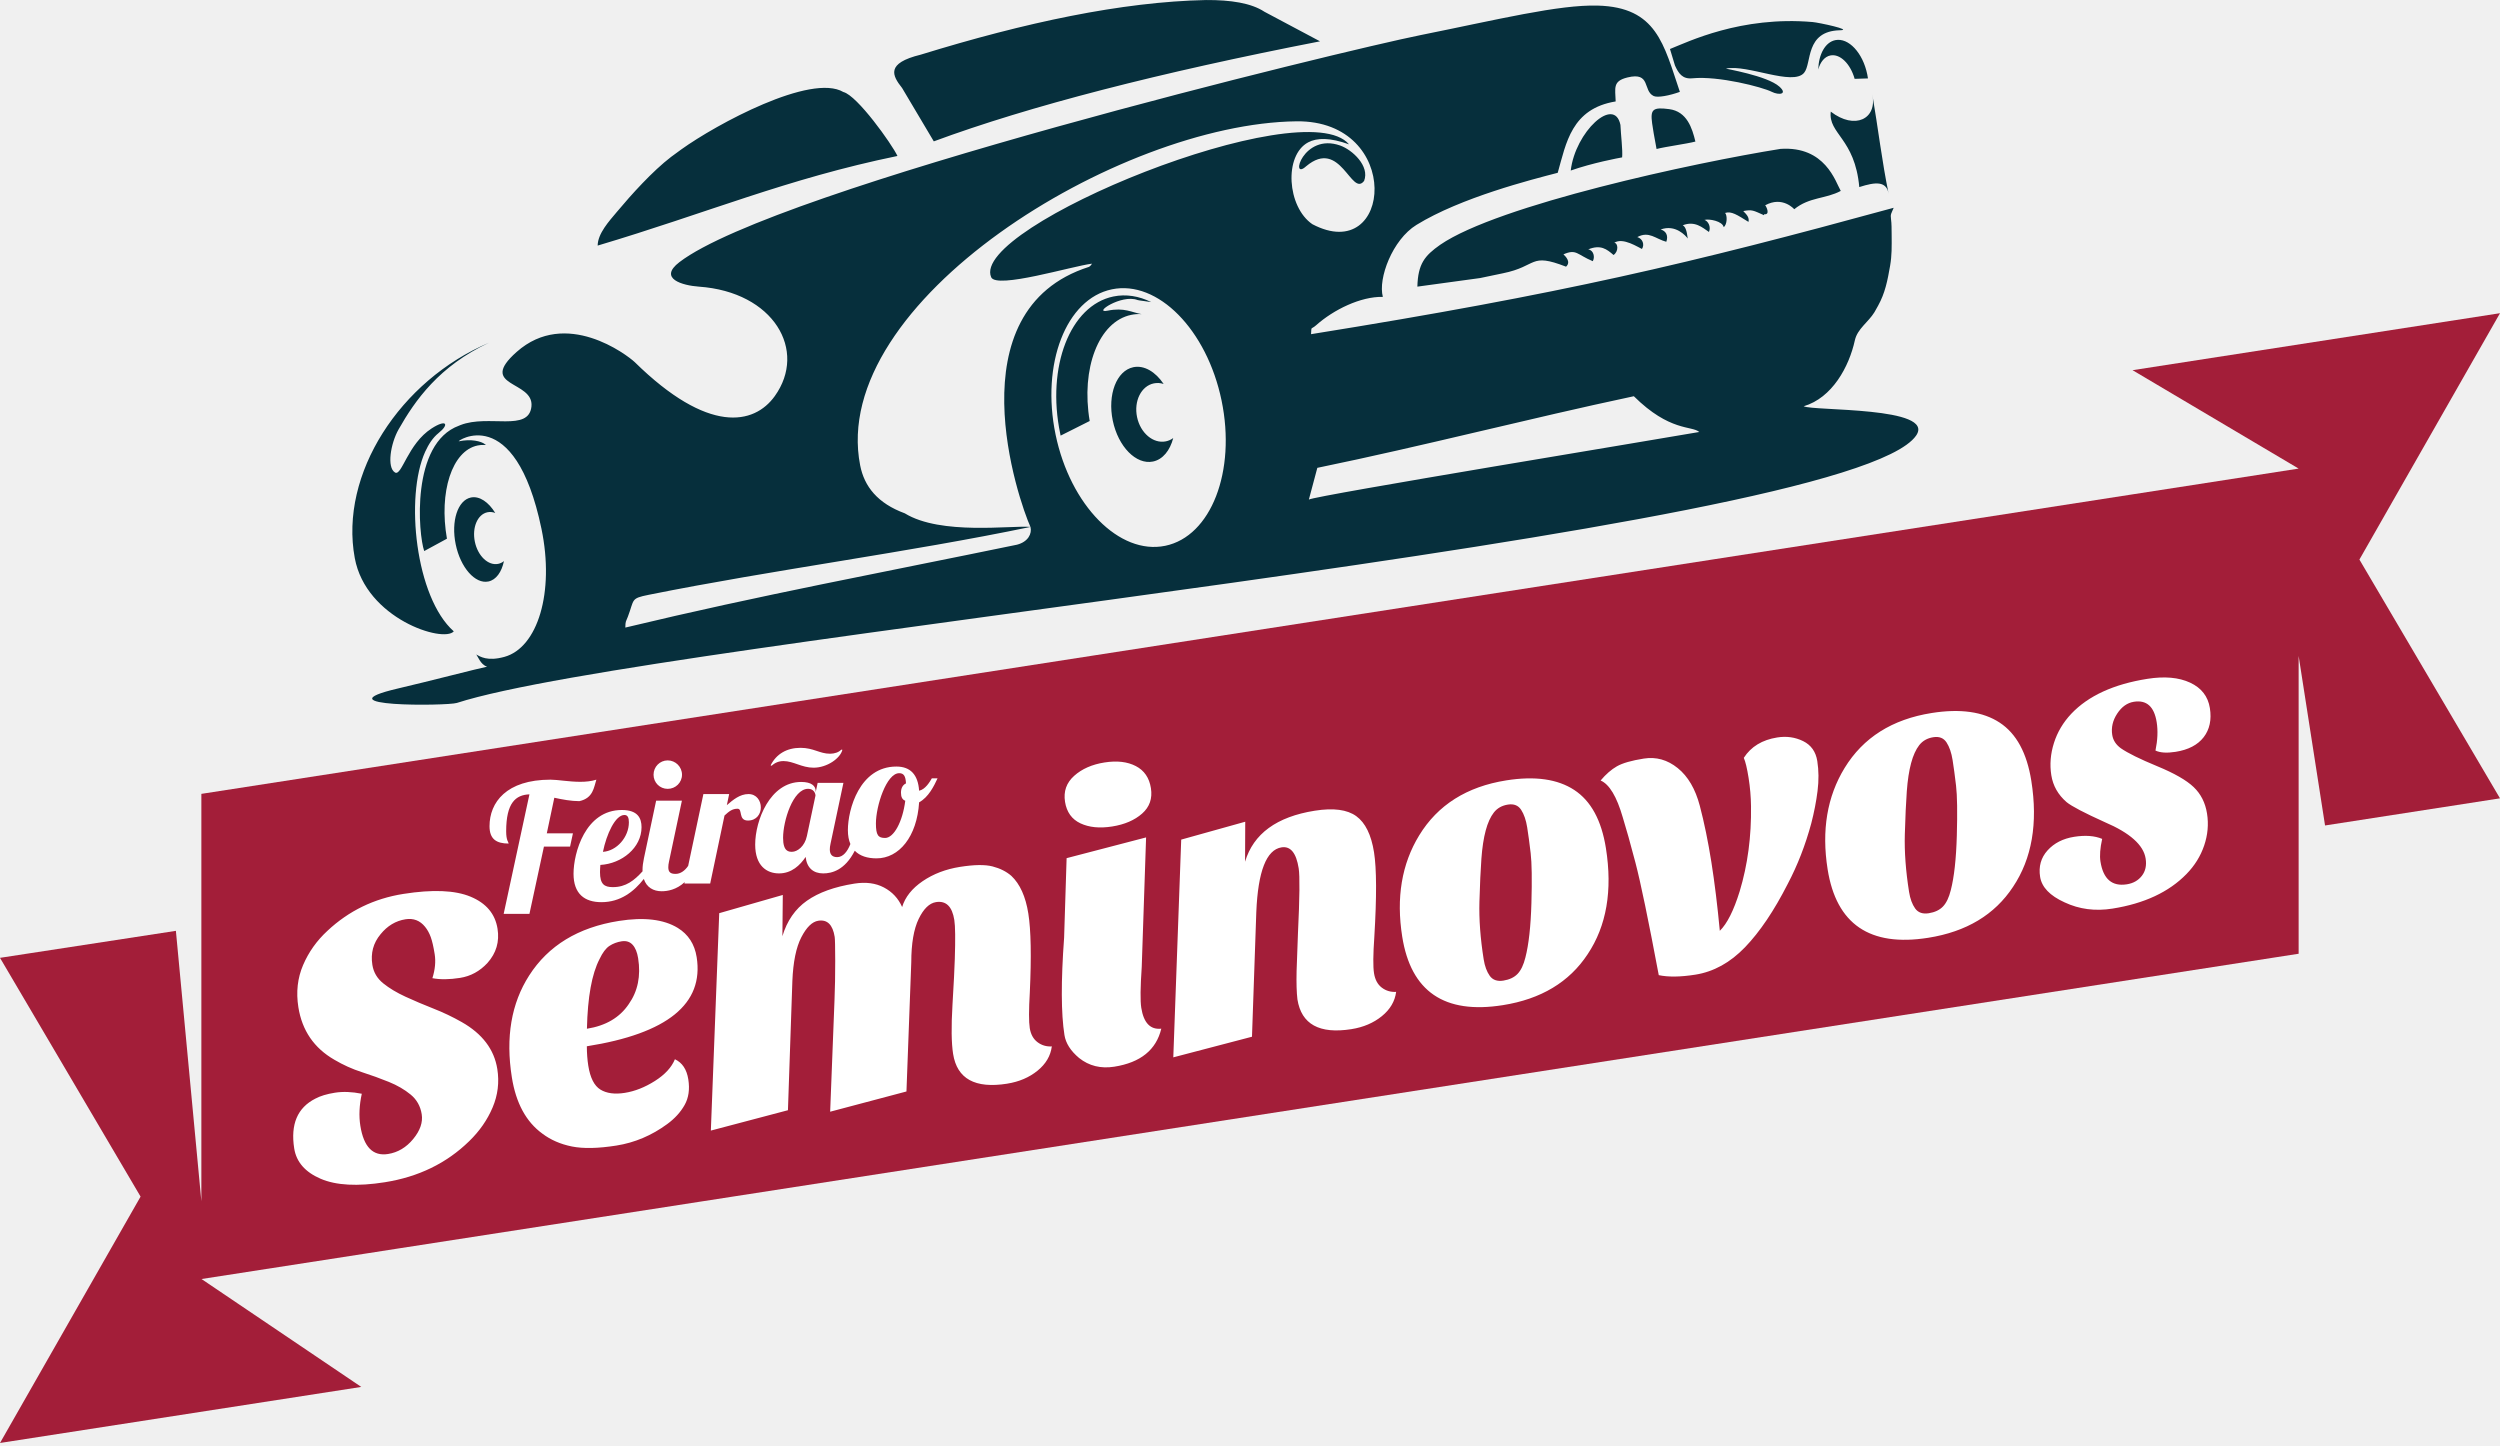
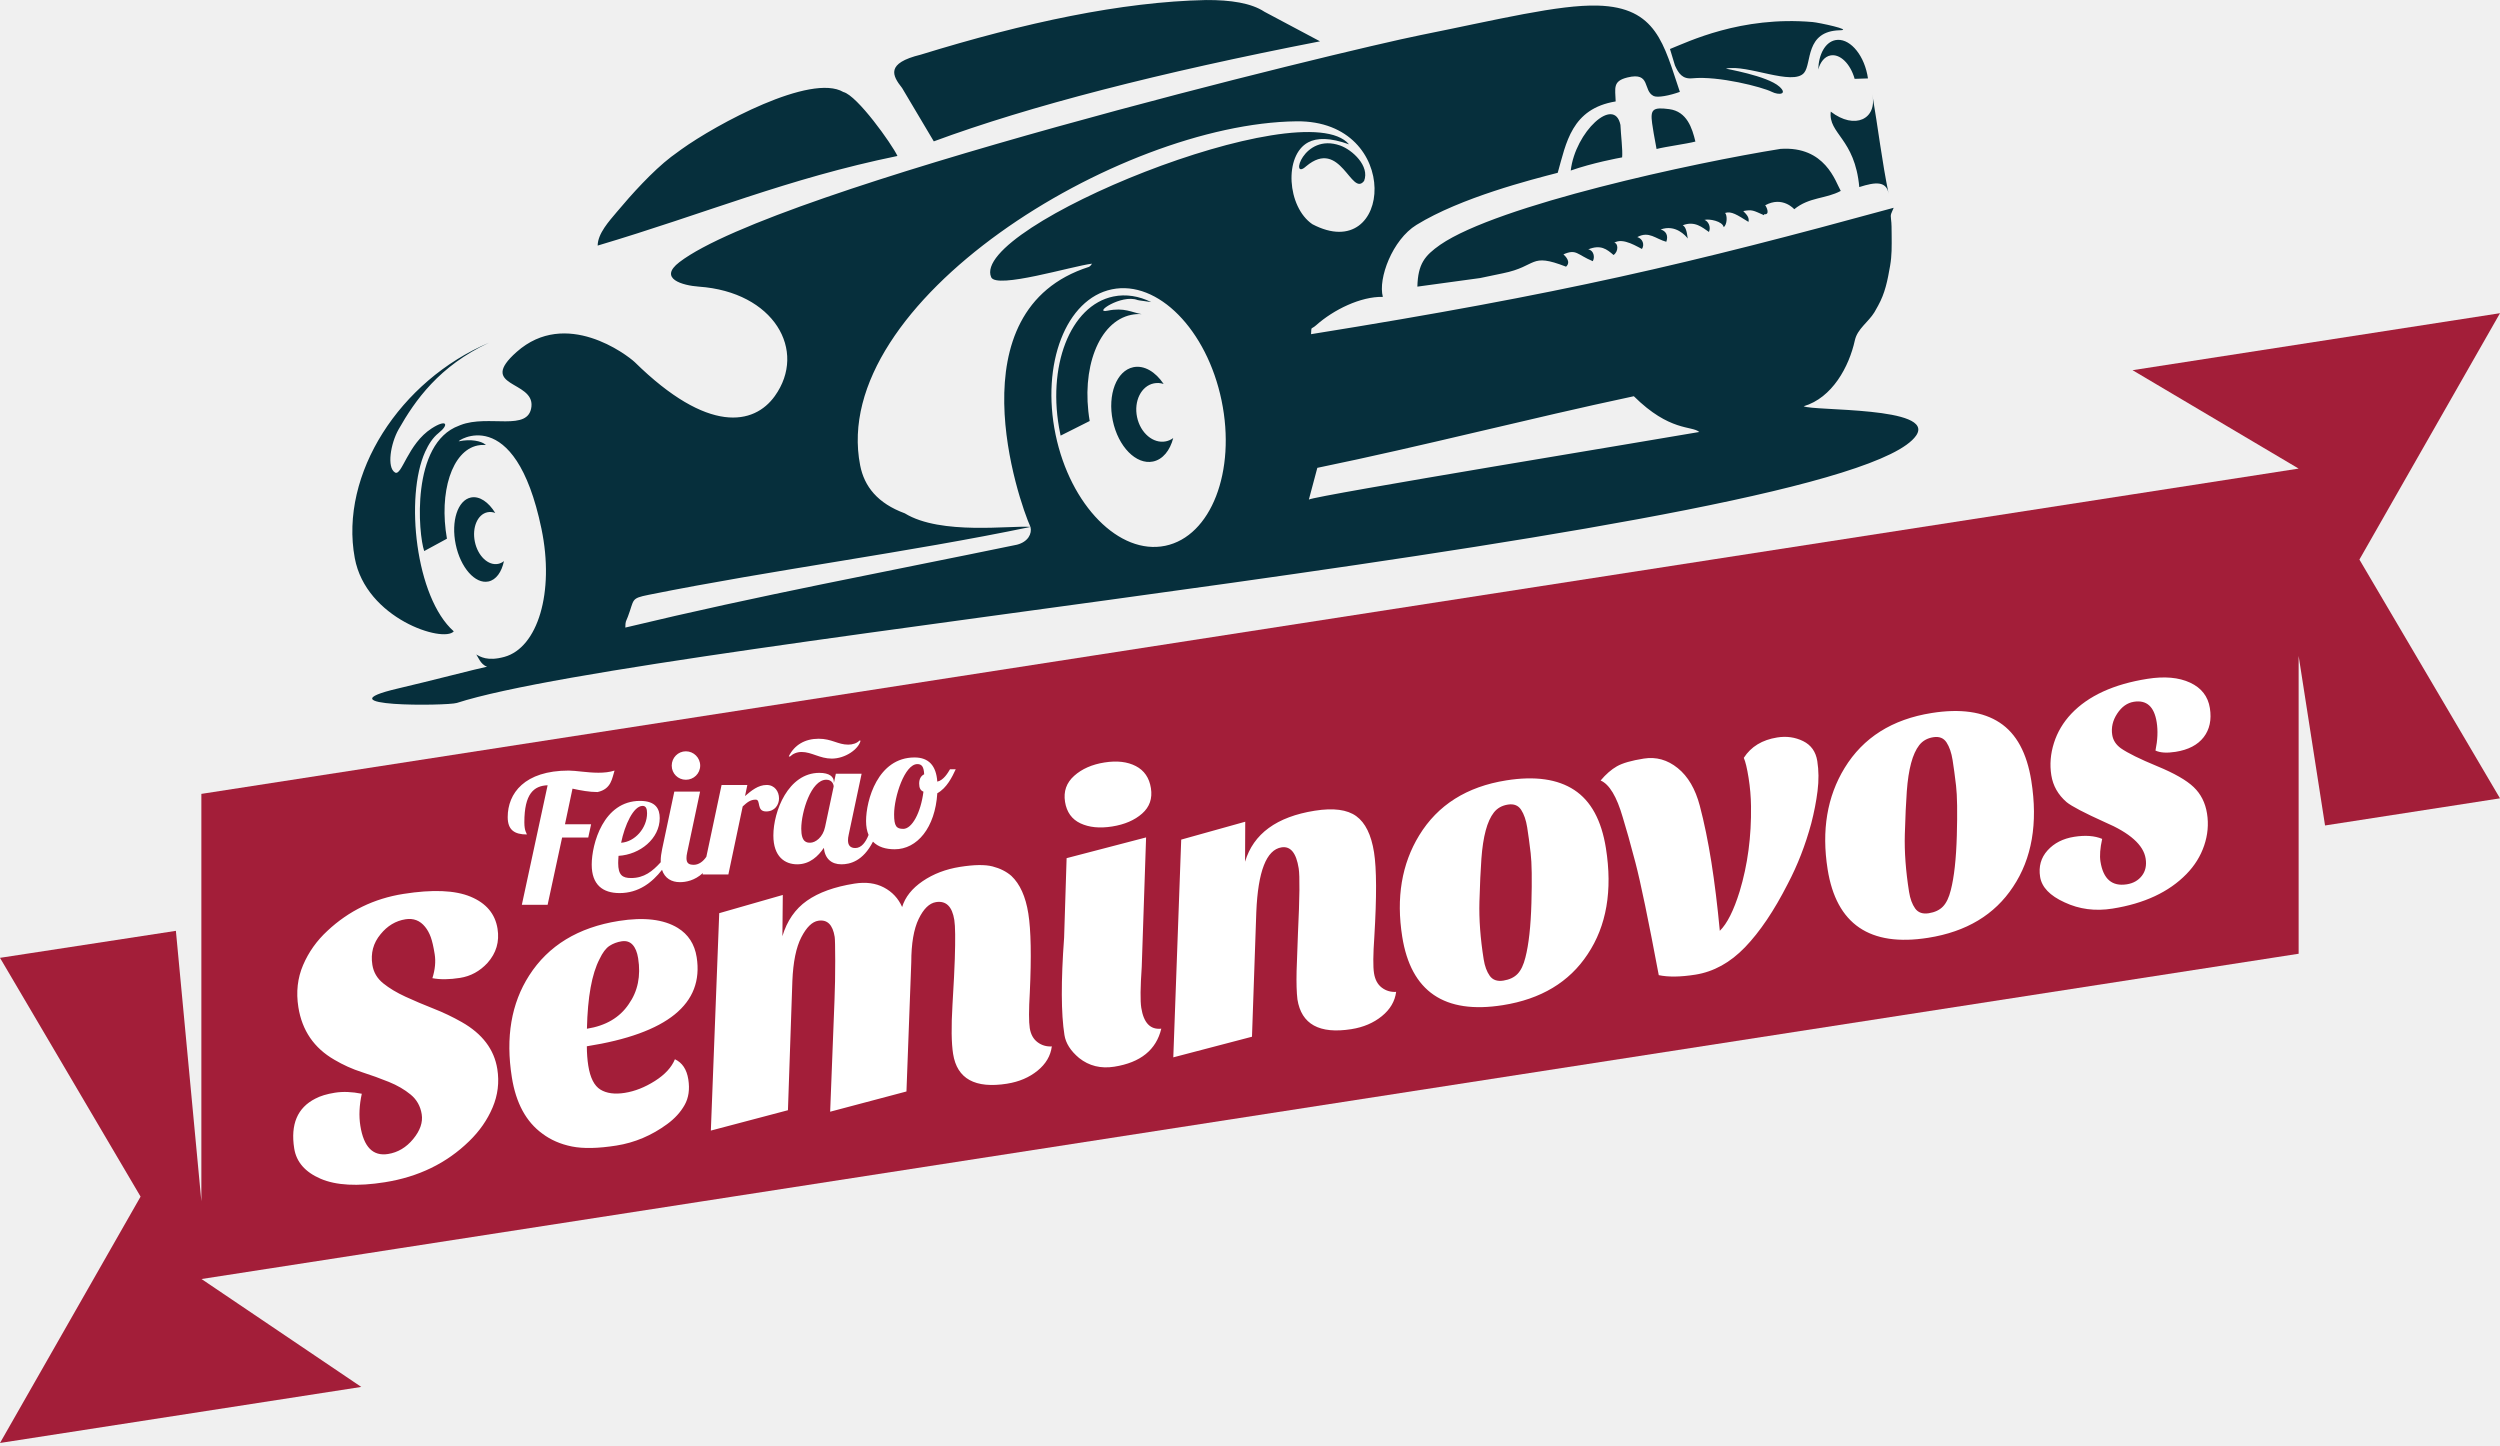
<svg xmlns="http://www.w3.org/2000/svg" viewBox="0 0 550 318">
  <g fill="none" fill-rule="evenodd">
-     <path fill="#a31e39" d="m44.3 174.65l424.86-65.89 36.54-5.67-36.54-21.65 80.84-12.536-30.93 54.2 30.93 52.53-38.49 5.97-5.81-37.3v65.52l-418.51 64.91-6.35.99-36.51 5.66 35.15 23.74-79.48 12.33 30.927-54.2-30.927-52.53 38.696-5.94 5.604 59.49v-89.62" />
+     <path fill="#a31e39" d="m469.16 108.76l36.54-5.67-36.54-21.65 80.84-12.536-30.93 54.2 30.93 52.53-38.49 5.97-5.81-37.3v65.52l-418.51 64.91-6.35.99-36.51 5.66 35.15 23.74-79.48 12.33 30.927-54.2-30.927-52.53 38.696-5.94 5.604 59.49v-89.62z" />
    <path d="m103.6 109.45c1.879-.387 3.885 1 5.357 3.406-.558-.214-1.139-.277-1.712-.159-2.185.449-3.427 3.354-2.776 6.489.652 3.136 2.95 5.312 5.134 4.863.468-.096.893-.306 1.265-.606-.504 2.403-1.722 4.136-3.427 4.486-2.907.6-6.123-3.051-7.184-8.155-1.06-5.103.436-9.725 3.343-10.323m186.81-100.36c-35.32 6.881-63.869 14.205-84.975 22.01-2.324-3.911-4.648-7.823-6.971-11.737-2.188-2.757-3.629-5.447 4.094-7.338 22.942-7.07 44.23-11.635 62.759-12.02 5.419-.026 9.94.651 12.863 2.582 4.077 2.169 8.152 4.337 12.229 6.505m73.06 18.04c-.414-3.071.132-3.601 3.751-3.125 3.897.511 5.059 4.165 5.768 7.136-2 .521-6.545 1.114-8.546 1.634-.576-3.108-.782-4.238-.973-5.645m44.552-9.787c-.933-3.321-3.224-5.58-5.341-5.144-1.278.264-2.221 1.449-2.668 3.098.099-3.356 1.529-6.01 3.751-6.468 2.898-.598 6.05 2.767 7.03 7.515.063.303.115.605.16.905l-2.935.095m-40.625-6.565c3.91-1.544 15.581-7.303 31.362-5.935 1.418.123 9 1.751 6.06 1.811-7.779.163-6.159 7.322-7.933 9.383-2.513 2.916-12.466-1.922-17.16-.955-.223.046 9.03 1.547 11.743 3.971 1.89 1.691-.088 1.946-1.694 1.137-2.044-1.029-11.667-3.538-17.472-2.966-2.162.213-3.03-1.086-3.811-2.834l-1.093-3.612m-118.06 70c2.384-.489 4.88 1.018 6.668 3.693-.698-.228-1.43-.282-2.159-.132-2.772.571-4.426 3.888-3.693 7.41.732 3.522 3.573 5.914 6.345 5.342.593-.121 1.135-.371 1.614-.721-.706 2.727-2.295 4.72-4.459 5.165-3.691.76-7.647-3.269-8.84-9-1.191-5.731.834-10.995 4.524-11.755m-9.605 11.839l-6.392 3.214c-.031-.143-.062-.287-.09-.43-3.059-14.71 2.179-28.22 11.698-30.18 2.782-.573 5.619-.096 8.321 1.231-1.384-.221-2.747-.352-3.02-.456-3.558-1.336-9.977 3.049-6.555 2.344 3.66-.754 5.332.405 7.476.766-.769-.049-1.538.001-2.301.158-7.151 1.474-11.1 11.786-9.132 23.357m4.888-28.979c10.08-2.076 20.883 8.871 24.12 24.453 3.239 15.583-2.31 29.897-12.393 31.975-10.08 2.074-20.884-8.873-24.12-24.455-3.237-15.58 2.311-29.896 12.393-31.972m42.74-27.08c-3.703 3.381-.65-7.421 7.455-4.562 2.706.956 6.562 4.521 5.285 7.794-2.81 3.653-5.163-9.585-12.741-3.232m58.2.948c1-8.533 9.598-16.486 10.933-10.04.087 2.136.53 5.564.373 7.149-.764.131-6.588 1.225-11.306 2.893m57.21-12.959c5.285 4.084 10.262 1.62 9.139-3.781 1.236 7.189 2.134 14.817 3.596 21.872-.489-2.864-2.883-2.642-6.465-1.494-.957-10.721-6.867-11.714-6.271-16.598m-302.94 114.34c-2.267 2.601-19.308-2.768-21.781-16.12-3.427-18.49 9.988-39.09 29.516-47.37-10.936 5.104-16.259 12.669-19.884 19.07-1.746 3.082-2.623 8.37-.779 9.469 1.496.893 2.782-6.298 8.06-9.696 3.271-2.108 3.951-.921 1.52 1.019-1.274 1.018-2.202 2.482-2.947 4.122-4.467 9.855-2.15 32.05 6.298 39.505m37.738-.832c.028-1.478.103-1.202.556-2.387 1.465-3.846.556-4.01 4.571-4.818 27.556-5.543 57.04-9.319 84.01-14.936.364 1.497-.53 3.277-2.974 3.909-29.354 6.075-56.46 11.09-86.16 18.232m152.24-35.14c23.453-4.829 46.44-10.825 69.63-15.756 7.911 7.849 12.81 6.451 14.393 7.867-7.428 1.335-84.76 14.03-85.89 14.87l1.863-6.981m-139.93-70.05c7.725-5.549 28.558-16.827 35.659-12.632 3.063.768 10.672 11.459 11.901 14.07-24.24 4.979-41.994 12.591-65.957 19.716.032-2.684 2.559-5.415 4.215-7.395 3.27-3.91 7.87-8.991 11.931-12.11l2.251-1.65m161.94 30.18c.139-5 1.586-6.792 5.03-9.21 12.749-8.758 55.955-18.07 74.864-21.09 9.851-.665 12.09 7.228 13.253 9.246-3.325 1.792-6.913 1.315-10.235 4.03 0 0-2.544-2.976-6.394-.868.27.276 1.166 2.147-.224 1.968-.019-.051-.004.147-.026.216-2.408-1.059-2.584-1.288-4.572-.913.941.93 1.344 1.529 1.149 2.382-2.503-1.549-3.76-2.414-5.143-1.969.513.552.469 2.573-.31 3.124-.25-1.305-3.161-1.878-4.232-1.592.829.271 1.482 1.526.99 2.653-1.484-1.01-3.124-2.504-5.773-1.469.572.302.877 1.077 1.109 2.916-.438-.609-2.701-3.193-5.967-1.986 1.099.276 1.769 1.263 1.245 2.701-2.34-.626-3.808-2.431-6.377-1.036 1.19.36 1.639 1.661 1.02 2.616-.706-.283-4.191-2.647-6.089-1.359.854.062.992 1.908-.16 2.686-1.493-1.293-2.829-2.348-5.57-1.24 1.242.205 1.505 1.783 1 2.6-3.495-1.454-3.594-2.769-6.451-1.5.378.362 1.759 1.629.573 2.709-8.113-3.161-6.186-.102-13.912 1.457-1.67.336-3.335.706-5 1.046l-13.797 1.887m-112.76 49.875c-6.01-2.207-8.921-5.921-9.827-10.555-7.03-35.924 56.854-75.23 95.99-75.69 23.536-.279 21.1 31.901 3.495 22.634-5.561-3.791-6.309-15.14-.916-18.01 1.914-1.017 4.813-1.07 8.983.444-9.878-11.817-83.54 18.16-78.73 29.23 1.153 2.652 17.82-2.452 22.18-2.98-.276.351-.098.282-.634.694-30.01 9.555-15.472 51.55-12.904 57.22-4.145-.377-19.713 1.889-27.641-2.988m-91.89 33.737c-1.951.376-12.666 3.176-19.487 4.764-17.748 4.129 10.713 3.893 12.825 3.211 42.13-13.638 306.03-37.29 321.03-58.805 4.478-6.424-22.785-5.389-24.718-6.468 6.252-1.836 9.972-8.664 11.252-14.507.553-2.524 2.966-3.989 4.298-6.164.212-.346.547-.971.802-1.428 1.56-2.804 2.092-5.569 2.654-8.807.395-2.283.357-4.203.339-6.807-.009-1.273-.007-2.492-.136-3.423-.161-1.163.028-1.177.583-2.525-44.985 12.314-72.919 18.931-128.18 27.807.114-1.899-.066-.911 1.137-1.982 3.806-3.388 9.78-6.338 14.661-6.221-1.097-4.04 2.103-12.575 7.38-15.83 9.81-6.05 25.407-9.992 31.09-11.468 1.861-6.531 3.01-14.11 12.749-15.701-.09-2.972-.699-4.471 2.602-5.279 5.226-1.279 3.313 2.946 5.772 4.094.867.404 3.507-.107 5.749-.921-3.557-10.504-5.09-18.624-18.06-18.98-8.591-.237-21.887 3.054-38.963 6.487-17.08 3.433-141.86 33.716-163.07 49.949-4.755 3.64.718 5.141 4.264 5.393 16.517 1.161 23.91 14.06 16.705 24.09-4.54 6.319-14.638 8.403-30.812-7.489-1.749-1.628-15.14-11.847-25.971-2.237-8.76 7.773 3.844 6.243 3.257 11.992-.579 5.686-9.446 1.681-15.63 4.104l-.292.122c-10.679 3.884-8.956 23.973-7.671 27.59l4.998-2.717c-1.8-10.293 1.12-19.35 6.753-20.509.522-.107 1.015-.147 1.545-.115.248.014.347.055.097-.144-.867-.693-3.084-1.216-5.758-.667-.801.166 12.279-9.02 18.16 19.25 2.917 14.03-.851 26.16-8.147 28.18-3.741 1.035-5.32-.051-6.236-.531.331.212.93 2.254 2.435 2.694" fill="#062f3c" />
    <g fill="#fff">
      <path d="m94.38 186.82c.886-1.772 1.329-3.485 1.329-5.138 0-1.654-.089-2.938-.266-3.854-.177-.915-.472-1.728-.886-2.436-.886-1.536-2.215-2.303-3.987-2.303-2.185 0-4.164.797-5.936 2.392-1.89 1.654-2.835 3.78-2.835 6.379 0 1.654.576 3.115 1.728 4.385 1.152 1.27 2.613 2.495 4.385 3.677 1.772 1.181 3.662 2.362 5.67 3.544 2.01 1.181 3.898 2.481 5.67 3.898 4.075 3.248 6.113 7.06 6.113 11.428 0 2.953-.783 5.685-2.348 8.195-1.565 2.51-3.647 4.681-6.246 6.511-5.67 4.02-12.255 6.02-19.756 6.02-6.083 0-10.69-.989-13.82-2.968-3.13-1.979-4.695-4.474-4.695-7.486 0-5.375 2.097-8.741 6.29-10.1 1.181-.413 2.672-.62 4.474-.62 1.801 0 3.736.384 5.803 1.152-.945 2.421-1.417 4.725-1.417 6.91 0 4.725 1.683 7.087 5.05 7.087 2.185 0 4.179-.797 5.98-2.392 1.801-1.595 2.702-3.293 2.702-5.094 0-1.801-.576-3.352-1.728-4.651-1.152-1.299-2.584-2.466-4.297-3.499-1.713-1.034-3.558-2.052-5.537-3.056-1.979-1-3.824-2.215-5.537-3.632-4.02-3.248-6.02-7.471-6.02-12.668 0-3.366.827-6.364 2.481-8.992 1.654-2.628 3.809-4.828 6.467-6.6 5.315-3.603 11.236-5.404 17.762-5.404 6.526 0 11.369.974 14.529 2.923 3.16 1.949 4.74 4.577 4.74 7.885 0 2.894-1.122 5.256-3.366 7.087-1.949 1.536-4.105 2.303-6.467 2.303-2.362 0-4.37-.295-6.02-.886m49.906 25.957c1.477 1 2.215 2.613 2.215 4.828 0 2.215-.561 4.03-1.683 5.448-1.122 1.417-2.599 2.599-4.43 3.544-3.78 1.949-7.707 2.923-11.783 2.923-4.075 0-7.309-.443-9.701-1.329-2.392-.886-4.385-2.156-5.98-3.809-3.13-3.13-4.695-7.56-4.695-13.289 0-8.918 2.421-16.09 7.264-21.528 5.197-5.847 12.314-8.77 21.35-8.77 5.611 0 9.804 1.181 12.58 3.544 2.067 1.772 3.101 4.105 3.101 6.999 0 10.395-8.977 15.592-26.932 15.592-.236 1.536-.354 2.953-.354 4.252 0 2.717.605 4.592 1.816 5.626 1.211 1.034 2.938 1.55 5.183 1.55 2.244 0 4.562-.517 6.954-1.55 2.392-1.034 4.09-2.377 5.094-4.03m-18.07-9.656c4.193 0 7.501-1.299 9.922-3.898 2.421-2.481 3.632-5.699 3.632-9.656 0-1.358-.251-2.407-.753-3.145-.502-.738-1.255-1.107-2.259-1.107-1 0-1.934.192-2.791.576-.856.384-1.728 1.225-2.613 2.525-2.185 2.953-3.898 7.855-5.138 14.706m89.42 26.4c-7.146 0-10.719-2.776-10.719-8.328 0-2.421.517-5.98 1.55-10.675 1.034-4.695 1.728-7.988 2.082-9.878.827-4.311 1.24-7.146 1.24-8.505 0-3.01-1.122-4.518-3.366-4.518-1.477 0-2.923 1.019-4.341 3.056-1.417 2.038-2.451 5.094-3.101 9.169l-5.493 27.906-17.275 1.772 4.784-24.1c.532-2.658 1.034-5.493 1.506-8.505.472-3.01.709-4.754.709-5.227 0-2.717-1-4.075-3.01-4.075-1.358 0-2.776 1-4.252 3.01-1.477 2.01-2.628 5.079-3.455 9.213l-5.404 27.906-17.452 1.772 9.302-46.953 14.44-1.772-1.506 8.948c1.536-3.189 3.721-5.478 6.556-6.866 2.835-1.388 6.467-2.082 10.897-2.082 2.54 0 4.636.62 6.29 1.86 1.654 1.24 2.746 2.864 3.278 4.872 1-2.067 2.791-3.706 5.36-4.917 2.569-1.211 5.434-1.816 8.593-1.816 3.16 0 5.522.34 7.087 1.019 1.565.679 2.82 1.58 3.765 2.702 1.595 2.067 2.392 4.991 2.392 8.77 0 3.721-.797 9.45-2.392 17.19-.827 3.78-1.24 6.364-1.24 7.752 0 1.388.399 2.495 1.196 3.322.797.827 1.787 1.299 2.968 1.417-.591 2.01-1.905 3.603-3.942 4.784-2.038 1.181-4.385 1.772-7.04 1.772m35.38-6.644c-1.831 4.43-5.67 6.644-11.517 6.644-3.01 0-5.463-1.034-7.353-3.101-1.595-1.831-2.392-3.662-2.392-5.493 0-4.784 1.093-11.842 3.278-21.17l3.278-17.19 17.984-1.772-5.404 27.995c-1 4.37-1.506 7.323-1.506 8.859 0 3.366 1.211 5.109 3.632 5.227m-13.11-52.623c0-2.303.96-4.075 2.879-5.315 1.919-1.24 4.267-1.86 7.04-1.86 2.776 0 5.01.62 6.689 1.86 1.683 1.24 2.525 3.01 2.525 5.315 0 2.303-.93 4.046-2.791 5.227-1.86 1.181-4.179 1.772-6.954 1.772-2.776 0-5.03-.591-6.777-1.772-1.742-1.181-2.613-2.923-2.613-5.227m54.42 59.27c-7.146 0-10.719-2.776-10.719-8.328.059-1.536.325-3.603.797-6.201l1.595-8.15c1.595-7.678 2.392-12.373 2.392-14.09 0-3.426-1-5.138-3.01-5.138-3.366 0-5.936 4.4-7.707 13.2l-5.227 26.932-17.807 1.772 9.213-47.04 14.529-1.683-1.417 8.682c2.776-5.788 8.416-8.682 16.921-8.682 4.134 0 7.07.871 8.815 2.613 1.742 1.742 2.613 4.562 2.613 8.46 0 3.662-.945 9.774-2.835 18.338-.886 3.839-1.329 6.482-1.329 7.929 0 1.447.399 2.584 1.196 3.411.797.827 1.787 1.299 2.968 1.417-.591 2.01-1.905 3.603-3.942 4.784-2.038 1.181-4.385 1.772-7.04 1.772m33.694 0c-12.993 0-19.49-6.113-19.49-18.338 0-8.682 2.392-15.828 7.176-21.439 5.079-5.965 12.02-8.948 20.819-8.948 6.379 0 11.192 1.476 14.44 4.43 3.248 2.953 4.872 7.53 4.872 13.732 0 9.45-2.54 16.921-7.619 22.413-4.961 5.434-11.694 8.15-20.2 8.15m.399-32.557c-.561 2.392-1.196 5.478-1.905 9.258-.709 3.78-1.063 8-1.063 12.668 0 1.536.251 2.805.753 3.809.502 1 1.432 1.506 2.791 1.506 1.358 0 2.466-.325 3.322-.974.856-.65 1.609-1.742 2.259-3.278 1.181-2.717 2.244-6.6 3.189-11.65.945-5.05 1.462-8.667 1.55-10.852.089-2.185.133-4.09.133-5.714 0-1.624-.236-2.968-.709-4.03-.472-1.063-1.373-1.595-2.702-1.595-1.329 0-2.436.413-3.322 1.24-.886.827-1.683 2.038-2.392 3.632-.709 1.595-1.344 3.588-1.905 5.98m60.49-12.89c1.949-2.185 4.607-3.278 7.973-3.278 2.067 0 3.898.561 5.493 1.683 1.595 1.122 2.392 2.732 2.392 4.828 0 2.097-.325 4.267-.974 6.511-.65 2.244-1.477 4.518-2.481 6.821-2.01 4.489-4.4 8.593-7.176 12.314-3.898 5.375-7.722 9.479-11.472 12.314-3.75 2.835-7.663 4.252-11.738 4.252-3.307 0-5.965-.384-7.973-1.152-.354-12.403-.753-20.819-1.196-25.25-.443-4.43-.842-7.855-1.196-10.277-.591-4.725-1.772-7.648-3.544-8.77 1.358-1.181 2.702-2.023 4.03-2.525 1.329-.502 3.366-.753 6.113-.753 2.746 0 5.094 1.078 7.04 3.234 1.949 2.156 3.115 5.138 3.499 8.948.384 3.809.576 8.02.576 12.624 0 4.607-.177 9.686-.532 15.238 1.831-1.299 3.721-3.928 5.67-7.885 2.658-5.493 4.459-11.546 5.404-18.16.295-2.01.443-4.075.443-6.201 0-2.126-.118-3.632-.354-4.518m33.871 45.45c-12.993 0-19.49-6.113-19.49-18.338 0-8.682 2.392-15.828 7.176-21.439 5.079-5.965 12.02-8.948 20.819-8.948 6.379 0 11.192 1.476 14.44 4.43 3.248 2.953 4.872 7.53 4.872 13.732 0 9.45-2.54 16.921-7.619 22.413-4.961 5.434-11.694 8.15-20.2 8.15m.399-32.557c-.561 2.392-1.196 5.478-1.905 9.258-.709 3.78-1.063 8-1.063 12.668 0 1.536.251 2.805.753 3.809.502 1 1.432 1.506 2.791 1.506 1.358 0 2.466-.325 3.322-.974.856-.65 1.609-1.742 2.259-3.278 1.181-2.717 2.244-6.6 3.189-11.65.945-5.05 1.462-8.667 1.55-10.852.089-2.185.133-4.09.133-5.714 0-1.624-.236-2.968-.709-4.03-.472-1.063-1.373-1.595-2.702-1.595-1.329 0-2.436.413-3.322 1.24-.886.827-1.683 2.038-2.392 3.632-.709 1.595-1.344 3.588-1.905 5.98m55.44-.31c.827-2.185 1.24-4.223 1.24-6.113 0-3.485-1.417-5.227-4.252-5.227-1.477 0-2.82.664-4.03 1.993-1.211 1.329-1.816 2.82-1.816 4.474 0 1.181.472 2.244 1.417 3.189 1.358 1.299 3.78 3.01 7.264 5.138 3.485 2.126 5.891 4.06 7.22 5.803 1.329 1.742 1.993 3.809 1.993 6.201 0 2.392-.576 4.681-1.728 6.866-1.152 2.185-2.761 4.046-4.828 5.581-4.43 3.307-10.188 4.961-17.275 4.961-3.839 0-7.235-1-10.188-3.01-2.953-1.949-4.43-4.075-4.43-6.379 0-2.303.842-4.134 2.525-5.493 1.683-1.358 3.765-2.038 6.246-2.038 2.481 0 4.489.472 6.02 1.417-.768 1.949-1.152 3.573-1.152 4.872 0 3.898 1.654 5.847 4.961 5.847 1.417 0 2.599-.443 3.544-1.329.945-.886 1.417-2.097 1.417-3.632 0-3.01-2.54-6.113-7.619-9.302-4.134-2.717-6.674-4.607-7.619-5.67-1.595-1.89-2.392-4.02-2.392-6.379 0-2.362.561-4.666 1.683-6.91 1.122-2.244 2.717-4.164 4.784-5.758 4.311-3.307 10.217-4.961 17.718-4.961 3.839 0 6.895.768 9.169 2.303 2.274 1.536 3.411 3.603 3.411 6.201 0 2.599-.783 4.636-2.348 6.113-1.565 1.477-3.765 2.215-6.6 2.215-1.949 0-3.396-.325-4.341-.974" transform="matrix(.98769-.15643.15643.98769-27.32 45.45)" />
-       <path d="m141.64 193.36c.606 1.88 2.117 2.714 3.928 2.714 1.292 0 3.239-.32 5.071-2.01l-.067.315h5.67l3.15-14.962c.984-.906 1.693-1.496 2.874-1.496 1.181 0 .079 2.599 2.284 2.599 1.929 0 2.835-1.496 2.835-2.874 0-1.496-.945-2.953-2.717-2.953-1.89 0-3.386 1.26-4.764 2.441l.512-2.441h-5.67l-3.348 15.791c-.713 1.072-1.708 1.772-2.758 1.772-1.102 0-1.614-.354-1.614-1.457 0-.354.039-.748.157-1.26l2.835-13.387h-5.67l-2.677 12.639c-.197.945-.315 1.811-.315 2.559 0 .114.002.226.007.336-1.817 1.999-3.65 3.482-6.528 3.482-1.89 0-2.835-.63-2.835-3.307 0-.472.039-1.024.079-1.575 4.725-.276 9.06-3.78 9.06-8.308 0-1.969-.827-3.78-4.331-3.78-8.07 0-10.631 9.489-10.631 14.02 0 4.449 2.441 6.26 6.142 6.26 4.179 0 7.154-2.331 9.326-5.114m45.44-7.679c-.356-.833-.551-1.848-.551-3.066 0-4.528 2.559-13.978 10.67-13.978 3.111 0 4.764 1.811 5 5.315 1.378-.276 2.362-1.969 2.796-2.717h1.26c-.787 1.693-1.969 4.134-4.055 5.276-.472 7.56-4.41 12.324-9.371 12.324-1.978 0-3.657-.505-4.783-1.678-2.203 4.339-5.106 4.988-6.947 4.988-2.205 0-3.622-1.26-3.859-3.622-1.221 1.811-3.071 3.622-5.867 3.622-2.677 0-5.237-1.654-5.237-6.339 0-5.315 3.268-13.781 10.119-13.781 2.244 0 3.189.866 3.189 2.01v.276l.433-2.087h5.67l-2.835 13.387c-.118.512-.157.906-.157 1.26 0 1.102.512 1.693 1.614 1.693 1.318 0 2.288-1.276 2.91-2.882m7.628-1.336c-1.496 0-2.01-.591-2.01-3.189 0-3.859 2.323-11.06 5.119-11.06.984 0 1.417.591 1.496 2.244-.669.315-1.102.984-1.102 2.047 0 .984.315 1.536.945 1.772-.591 4.646-2.52 8.19-4.449 8.19m-9.623-19.439c-.551.591-1.496.906-2.481.906-2.284 0-3.622-1.299-6.497-1.299-2.992 0-5.315 1.339-6.575 3.859l.236.079c.709-.669 1.575-1.024 2.599-1.024 2.166 0 4.02 1.457 6.615 1.457 2.992 0 5.906-2.087 6.339-3.937l-.236-.039m-7.297 8.62c1.26 0 1.614 1.024 1.614 1.496l-1.89 8.898c-.472 2.284-2.126 3.465-3.268 3.465-.709 0-1.969-.039-1.969-3.071 0-3.701 2.166-10.788 5.512-10.788m-34.01-3.1c0 1.732 1.378 3.111 3.111 3.111 1.732 0 3.15-1.378 3.15-3.111 0-1.732-1.417-3.15-3.15-3.15-1.732 0-3.111 1.417-3.111 3.15m-5.425 10.473c0 3.268-2.677 6.3-5.709 6.497.787-3.898 2.717-8.111 4.725-8.111.748 0 .984.63.984 1.614m-18.06 2.429l1.654-7.835c1.811.394 3.701.748 5.512.748 3.071-.669 3.189-3.071 3.74-4.725-1.102.354-2.323.472-3.544.472-2.481 0-4.961-.472-6.536-.472-9.725 0-13.426 5-13.426 10.237 0 2.835 1.496 3.819 4.213 3.819-.039-.354-.551-.669-.551-2.677 0-6.3 2.087-8.03 5.119-8.15l-5.67 26.302h5.67l3.189-14.804h5.749l.63-2.914h-5.749" />
+       <path d="m145.64 191.36c.606 1.88 2.117 2.714 3.928 2.714 1.292 0 3.239-.32 5.071-2.01l-.067.315h5.67l3.15-14.962c.984-.906 1.693-1.496 2.874-1.496 1.181 0 .079 2.599 2.284 2.599 1.929 0 2.835-1.496 2.835-2.874 0-1.496-.945-2.953-2.717-2.953-1.89 0-3.386 1.26-4.764 2.441l.512-2.441h-5.67l-3.348 15.791c-.713 1.072-1.708 1.772-2.758 1.772-1.102 0-1.614-.354-1.614-1.457 0-.354.039-.748.157-1.26l2.835-13.387h-5.67l-2.677 12.639c-.197.945-.315 1.811-.315 2.559 0 .114.002.226.007.336-1.817 1.999-3.65 3.482-6.528 3.482-1.89 0-2.835-.63-2.835-3.307 0-.472.039-1.024.079-1.575 4.725-.276 9.06-3.78 9.06-8.308 0-1.969-.827-3.78-4.331-3.78-8.07 0-10.631 9.489-10.631 14.02 0 4.449 2.441 6.26 6.142 6.26 4.179 0 7.154-2.331 9.326-5.114m45.44-7.679c-.356-.833-.551-1.848-.551-3.066 0-4.528 2.559-13.978 10.67-13.978 3.111 0 4.764 1.811 5 5.315 1.378-.276 2.362-1.969 2.796-2.717h1.26c-.787 1.693-1.969 4.134-4.055 5.276-.472 7.56-4.41 12.324-9.371 12.324-1.978 0-3.657-.505-4.783-1.678-2.203 4.339-5.106 4.988-6.947 4.988-2.205 0-3.622-1.26-3.859-3.622-1.221 1.811-3.071 3.622-5.867 3.622-2.677 0-5.237-1.654-5.237-6.339 0-5.315 3.268-13.781 10.119-13.781 2.244 0 3.189.866 3.189 2.01v.276l.433-2.087h5.67l-2.835 13.387c-.118.512-.157.906-.157 1.26 0 1.102.512 1.693 1.614 1.693 1.318 0 2.288-1.276 2.91-2.882m7.628-1.336c-1.496 0-2.01-.591-2.01-3.189 0-3.859 2.323-11.06 5.119-11.06.984 0 1.417.591 1.496 2.244-.669.315-1.102.984-1.102 2.047 0 .984.315 1.536.945 1.772-.591 4.646-2.52 8.19-4.449 8.19m-9.623-19.439c-.551.591-1.496.906-2.481.906-2.284 0-3.622-1.299-6.497-1.299-2.992 0-5.315 1.339-6.575 3.859l.236.079c.709-.669 1.575-1.024 2.599-1.024 2.166 0 4.02 1.457 6.615 1.457 2.992 0 5.906-2.087 6.339-3.937l-.236-.039m-7.297 8.62c1.26 0 1.614 1.024 1.614 1.496l-1.89 8.898c-.472 2.284-2.126 3.465-3.268 3.465-.709 0-1.969-.039-1.969-3.071 0-3.701 2.166-10.788 5.512-10.788m-34.01-3.1c0 1.732 1.378 3.111 3.111 3.111 1.732 0 3.15-1.378 3.15-3.111 0-1.732-1.417-3.15-3.15-3.15-1.732 0-3.111 1.417-3.111 3.15m-5.425 10.473c0 3.268-2.677 6.3-5.709 6.497.787-3.898 2.717-8.111 4.725-8.111.748 0 .984.63.984 1.614m-18.06 2.429l1.654-7.835c1.811.394 3.701.748 5.512.748 3.071-.669 3.189-3.071 3.74-4.725-1.102.354-2.323.472-3.544.472-2.481 0-4.961-.472-6.536-.472-9.725 0-13.426 5-13.426 10.237 0 2.835 1.496 3.819 4.213 3.819-.039-.354-.551-.669-.551-2.677 0-6.3 2.087-8.03 5.119-8.15l-5.67 26.302h5.67l3.189-14.804h5.749l.63-2.914h-5.749" />
    </g>
  </g>
</svg>
